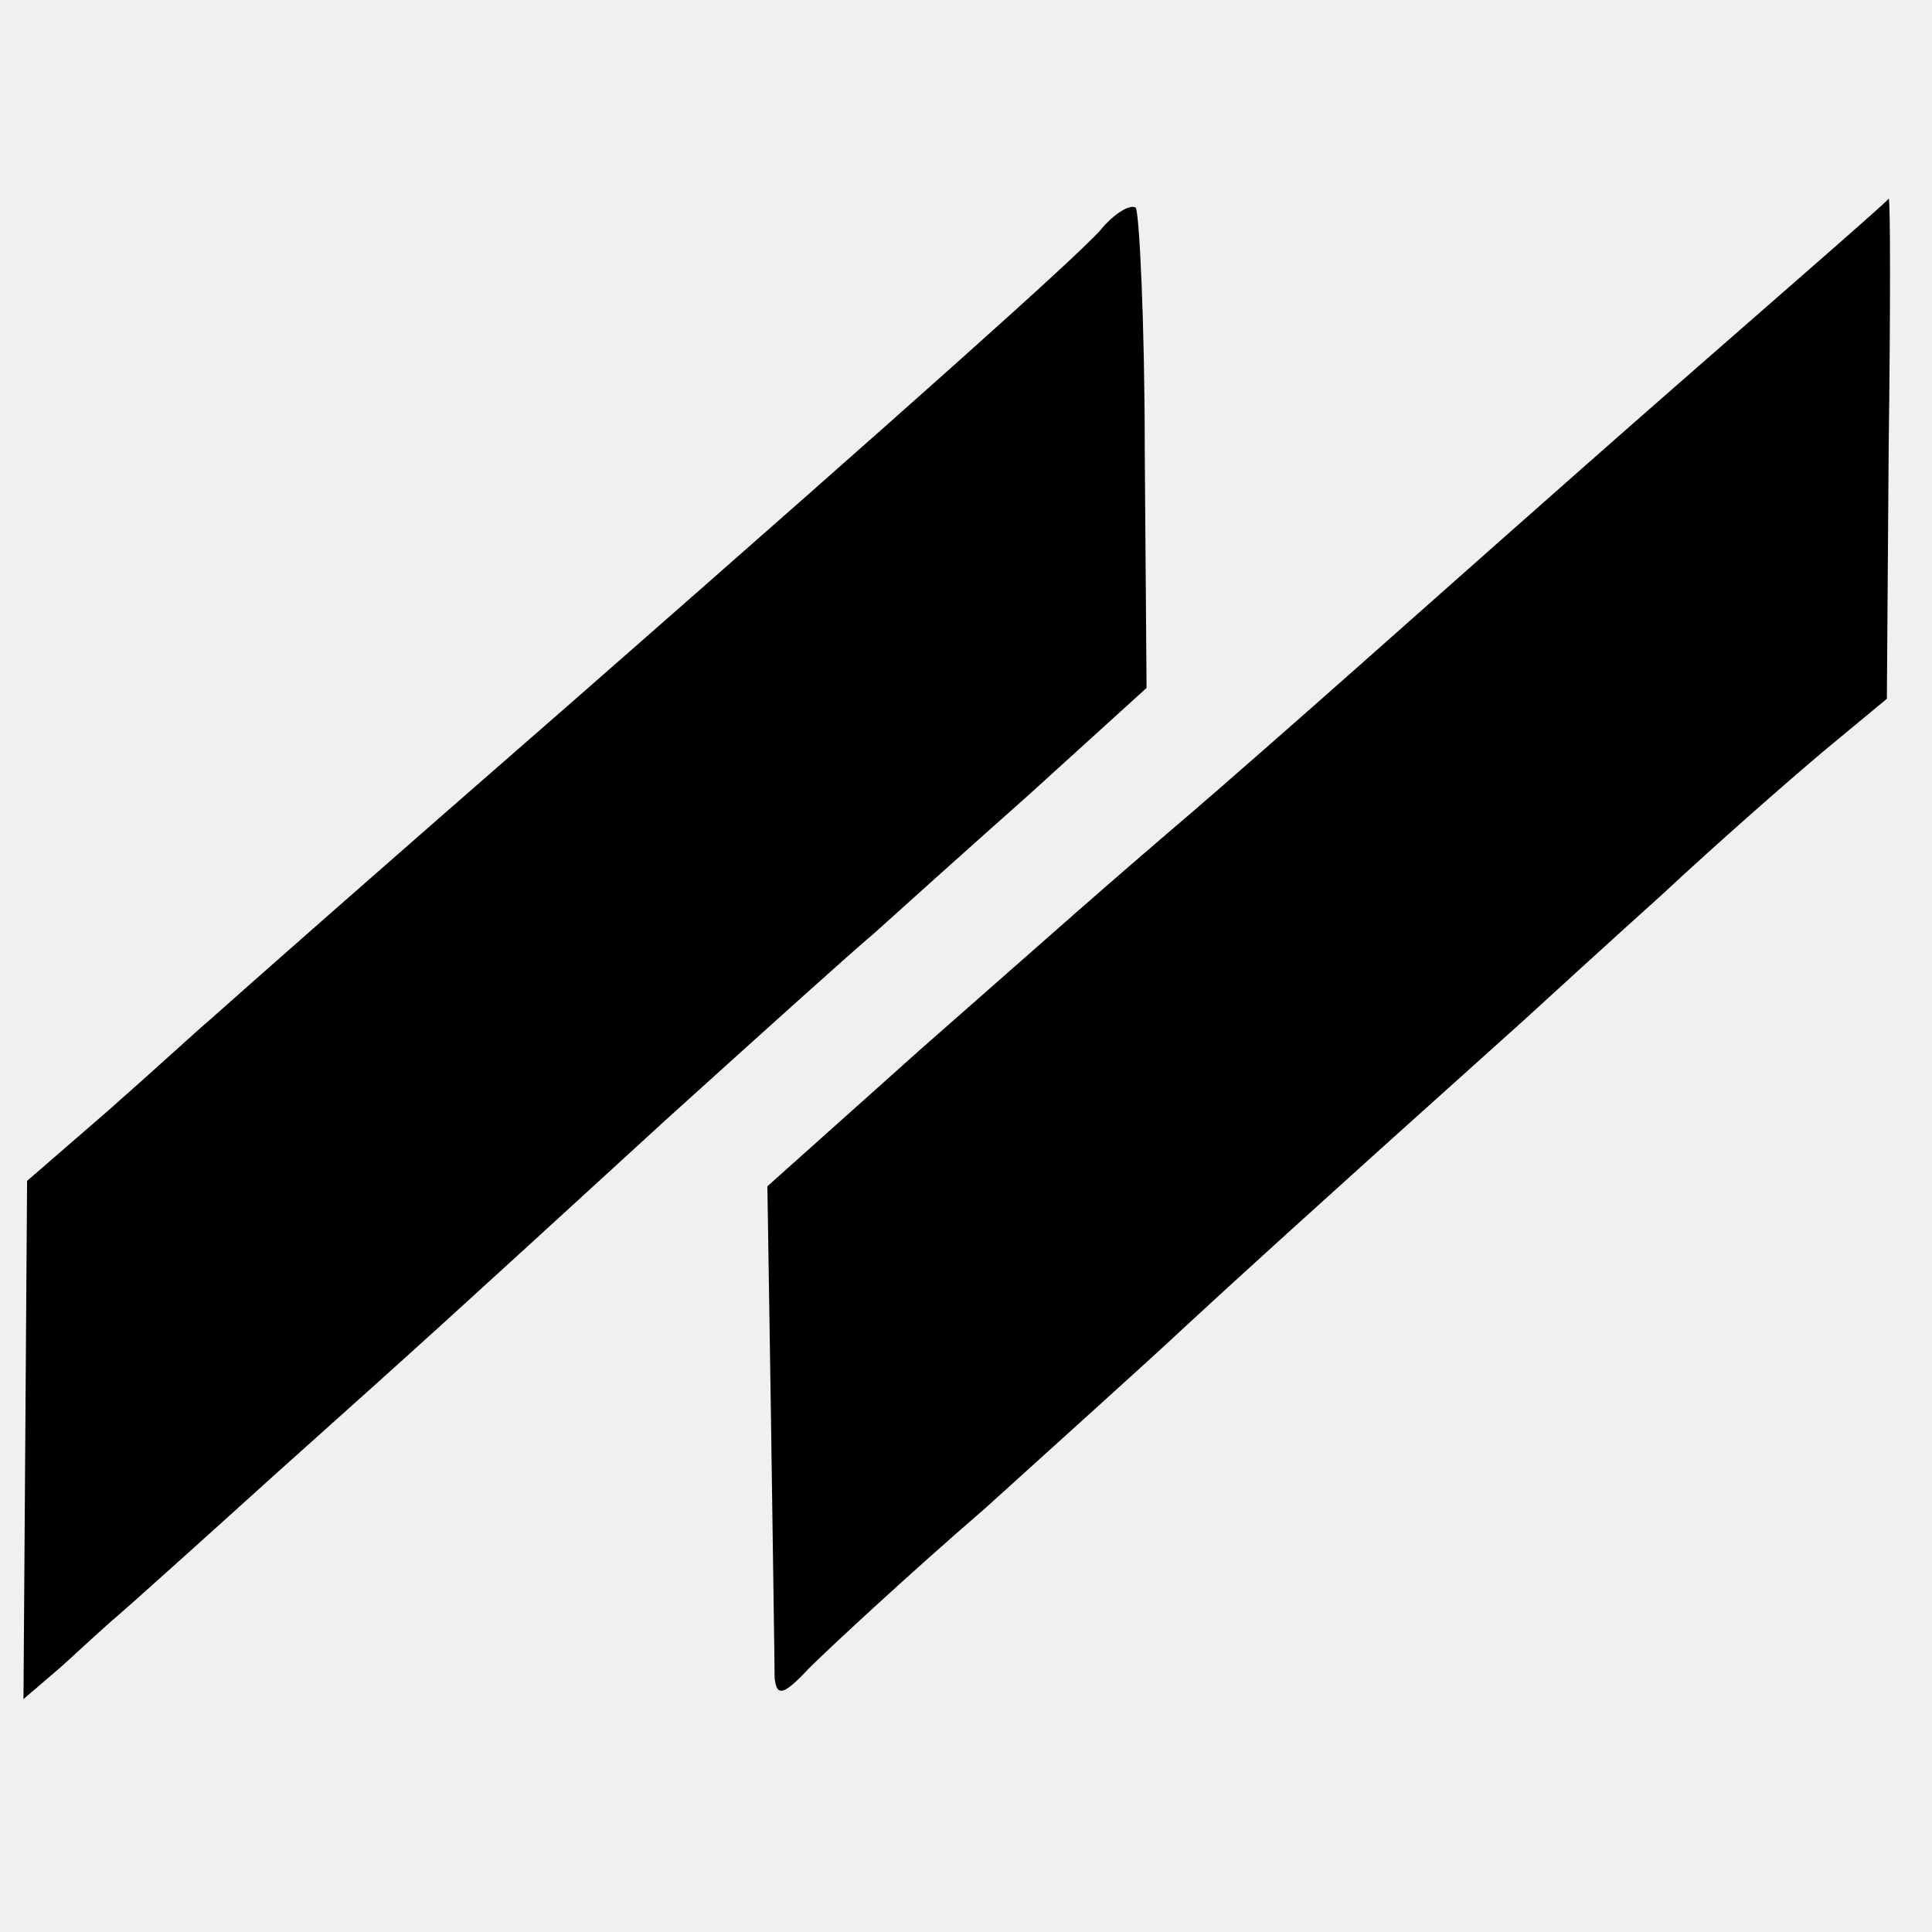
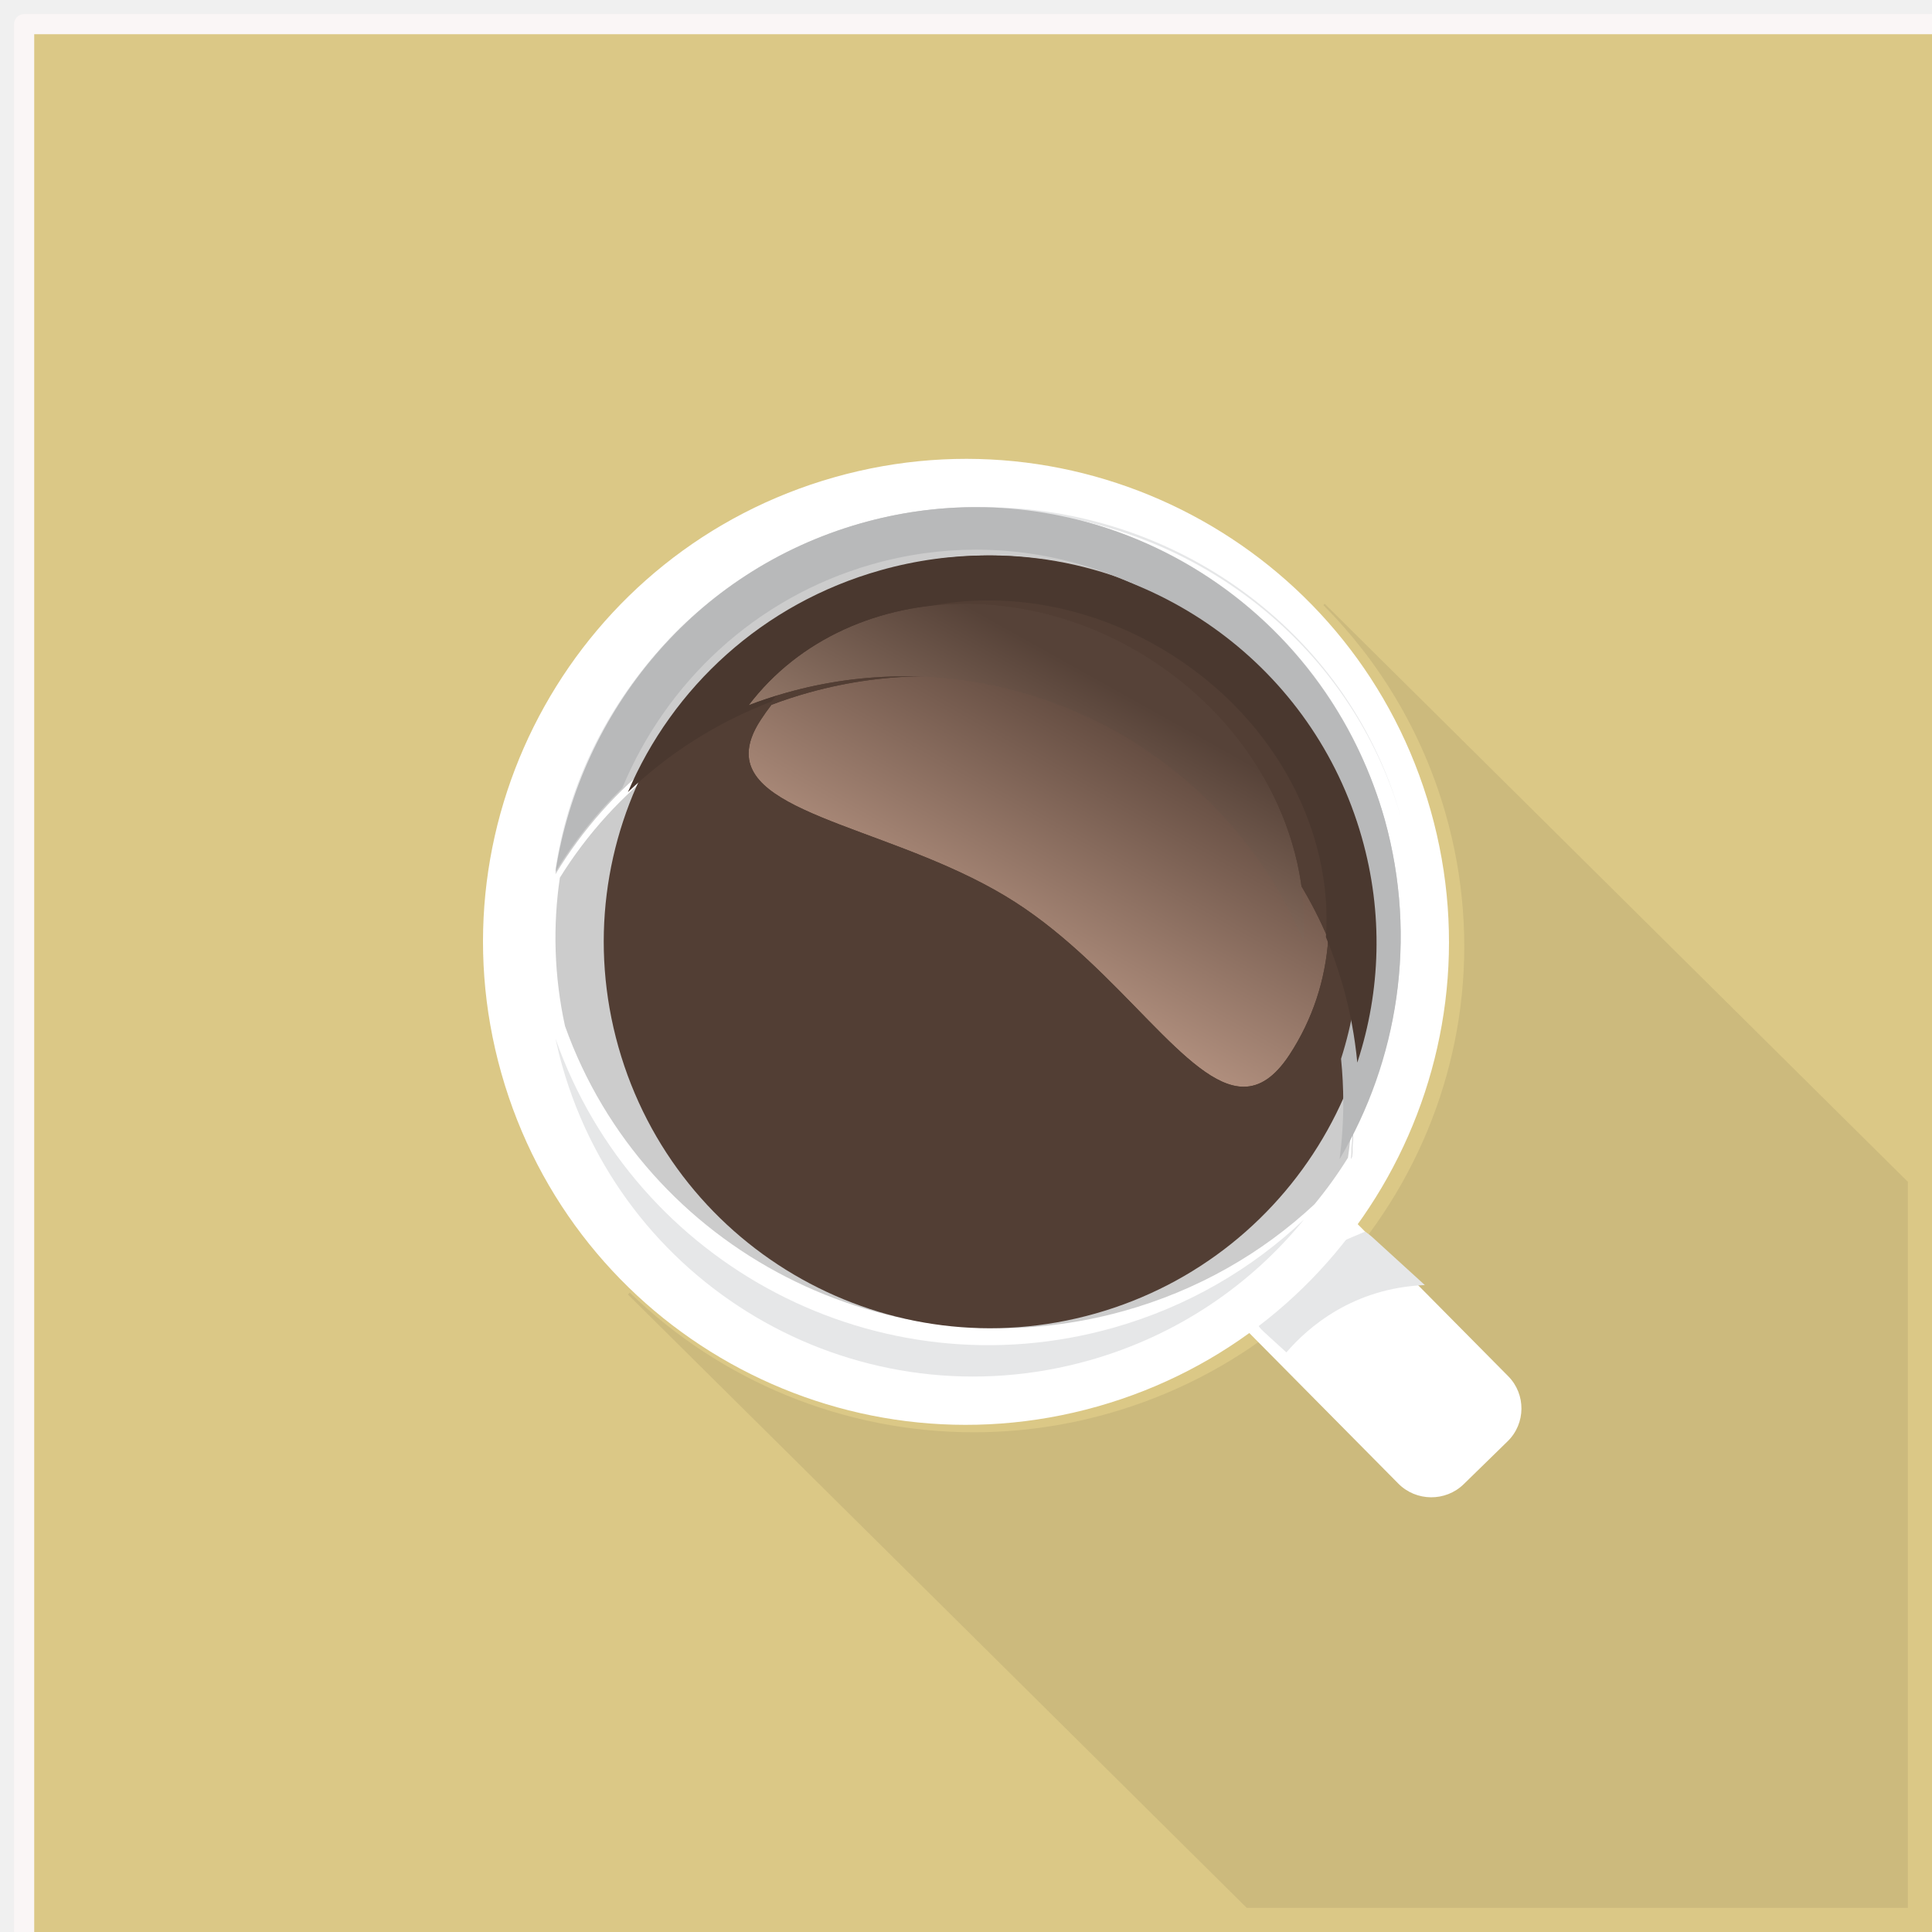
- <svg xmlns="http://www.w3.org/2000/svg" version="1.0" width="107pt" height="107pt" viewBox="0 0 107 107" preserveAspectRatio="xMidYMid meet">
-   <g transform="translate(0,107) scale(0.1,-0.1)" fill="#000000" stroke="none">
-     <path d="M609 942 c-17 -18 -95 -88 -289 -258 -117 -102 -177 -155 -204 -179 -6 -5 -31 -28 -56 -50 l-45 -39 -1 -144 -1 -143 21 18 c11 10 25 23 31 28 7 6 46 41 88 79 86 77 86 77 216 196 52 47 103 93 115 103 11 10 50 45 86 77 l65 59 -1 131 c0 71 -3 132 -5 135 -3 2 -12 -3 -20 -13z" />
-     <path d="M929 857 c-64 -56 -145 -128 -180 -159 -35 -31 -75 -66 -89 -78 -55 -47 -68 -59 -150 -131 l-85 -76 2 -129 c1 -71 2 -135 2 -143 1 -11 5 -10 19 5 10 10 54 51 98 89 43 39 92 83 109 99 26 24 63 58 189 171 12 11 47 43 77 70 30 28 70 63 89 79 l35 29 1 138 c1 77 1 139 0 139 0 -1 -53 -47 -117 -103z" />
+ <svg xmlns="http://www.w3.org/2000/svg" xmlns:xlink="http://www.w3.org/1999/xlink" width="96px" height="96px" viewBox="0 0 96 96" version="1.1">
+   <defs>
+     <path d="M24.598,20.4 C21.81,20.4 18.488,14.601 13.251,11.232 C7.714,7.67 0.014,6.986 0,3.85 L0,3.833 C0.002,3.344 0.19,2.796 0.601,2.169 C0.77,1.911 0.947,1.662 1.133,1.421 C1.743,1.191 2.369,0.985 3.01,0.807 C4.973,0.261 6.951,0 8.895,0 C17.48,0 25.431,5.078 28.8,13.064 C28.658,15.079 28.031,17.043 26.877,18.806 C26.14,19.931 25.39,20.4 24.598,20.4" id="path-1" />
+     <linearGradient x1="25.799%" y1="75.681%" x2="73.889%" y2="15.742%" id="linearGradient-3">
+       <stop stop-color="#C6A28F" offset="0%" />
+       <stop stop-color="#5F483D" offset="100%" />
+     </linearGradient>
+     <path d="M27.569,16.8 C24.212,8.736 16.289,3.608 7.735,3.608 C5.798,3.608 3.826,3.871 1.87,4.423 C1.232,4.603 0.608,4.81 0,5.043 C2.505,1.745 6.503,0.004 10.775,0 L10.806,0 C13.867,0.003 17.067,0.898 19.957,2.752 C25.152,6.085 27.93,11.61 27.569,16.8" id="path-4" />
+     <linearGradient x1="22.735%" y1="85.4%" x2="72.737%" y2="31.127%" id="linearGradient-6">
+       <stop stop-color="#B39482" offset="0%" />
+       <stop stop-color="#564238" offset="100%" />
+     </linearGradient>
+   </defs>
+   <g id="shutterstock_1947830881" stroke="none" stroke-width="1" fill="none" fill-rule="evenodd">
+     <polygon id="Fill-3" stroke="#FAF6F6" fill="#DBC886" stroke-linejoin="round" points="1.2 97.2 97.2 97.2 97.2 1.2 1.2 1.2" />
+     <path d="M94.8,94.8 L61.949,94.8 L31.2,64.32 L31.294,64.228 C35.798,68.614 41.928,71.169 48.375,71.169 C50.571,71.169 52.806,70.873 55.023,70.25 C67.971,66.618 75.496,53.269 71.832,40.435 C70.675,36.383 68.541,32.867 65.756,30.067 L65.823,30 L94.8,58.723 L94.8,94.8" id="Fill-4" fill="#CCBA7D" />
+     <path d="M74.916,71.614 L72.731,73.748 C71.83,74.628 70.368,74.615 69.483,73.72 L61.856,66.014 C61.687,65.844 61.55,65.652 61.447,65.448 C61.008,64.585 61.155,63.498 61.884,62.787 L64.069,60.653 C64.862,59.878 66.088,59.794 66.974,60.396 C67.096,60.477 67.211,60.572 67.317,60.68 L74.944,68.385 C75.829,69.281 75.817,70.733 74.916,71.614" id="Fill-5" fill="#FFFFFF" />
+     <path d="M70.8,63.855 C67.23,64.001 64.997,65.946 63.92,67.2 L62.802,66.18 C62.635,66.029 62.502,65.859 62.4,65.678 L65.878,62.027 L67.828,61.2 C67.948,61.272 68.06,61.357 68.165,61.452 L70.8,63.855" id="Fill-6" fill="#E6E7E8" />
+     <path d="M71.087,40.266 C74.696,53.016 67.285,66.278 54.534,69.887 C41.784,73.496 28.522,66.085 24.913,53.334 C21.304,40.584 28.715,27.322 41.466,23.713 C54.216,20.104 67.478,27.515 71.087,40.266" id="Fill-7" fill="#FFFFFF" />
+     <path d="M68.797,40.697 C65.623,29.384 53.958,22.808 42.743,26.01 C34.476,28.37 28.762,35.384 27.6,43.439 C30.273,39.028 34.535,35.581 39.856,34.062 C51.071,30.86 62.736,37.435 65.91,48.748 C66.744,51.722 66.908,54.727 66.494,57.6 C69.455,52.713 70.466,46.642 68.797,40.697" id="Fill-8" fill="#CCCCCC" />
+     <path d="M27.6,51.6 C27.696,52.048 27.805,52.497 27.932,52.945 C31.125,64.227 42.858,70.786 54.139,67.592 C58.493,66.359 62.143,63.854 64.8,60.593 C62.209,63.049 59.003,64.933 55.33,65.973 C43.67,69.273 31.562,62.88 27.6,51.6" id="Fill-9" fill="#E6E7E8" />
+     <path d="M66.392,48.827 C63.196,37.711 51.451,31.25 40.159,34.396 C34.802,35.889 30.511,39.276 27.82,43.611 C27.465,46.007 27.532,48.498 28.075,50.984 C32.041,62.098 44.161,68.396 55.832,65.145 C59.509,64.12 62.718,62.264 65.311,59.844 C65.921,59.108 66.478,58.333 66.98,57.525 C67.397,54.702 67.232,51.75 66.392,48.827" id="Fill-10" fill="#CCCCCC" />
+     <path d="M67.669,41.573 C70.557,51.773 64.628,62.383 54.427,65.27 C44.227,68.157 33.618,62.228 30.73,52.027 C27.843,41.827 33.772,31.217 43.973,28.33 C54.173,25.443 64.783,31.372 67.669,41.573" id="Fill-11" fill="#523E34" />
+     <path d="M37.2,37.235 C37.2,37.212 37.2,37.188 37.2,37.165 L37.2,37.235" id="Fill-12" fill="#523E34" />
+     <g id="Group-15" transform="translate(37.2, 33.6)">
+       <mask id="mask-2" fill="white">
+         <use xlink:href="#path-1" />
+       </mask>
+       <g id="Clip-14" />
+       <path d="M24.598,20.4 C21.81,20.4 18.488,14.601 13.251,11.232 C7.714,7.67 0.014,6.986 0,3.85 L0,3.833 C0.002,3.344 0.19,2.796 0.601,2.169 C0.77,1.911 0.947,1.662 1.133,1.421 C1.743,1.191 2.369,0.985 3.01,0.807 C4.973,0.261 6.951,0 8.895,0 C17.48,0 25.431,5.078 28.8,13.064 C28.658,15.079 28.031,17.043 26.877,18.806 C26.14,19.931 25.39,20.4 24.598,20.4" id="Fill-13" fill="url(#linearGradient-3)" mask="url(#mask-2)" />
+     </g>
+     <path d="M27.6,43.2 C28.784,35.25 34.607,28.329 43.031,25.999 C44.989,25.458 46.96,25.2 48.899,25.2 C58.278,25.2 66.901,31.241 69.581,40.493 C69.587,40.515 69.594,40.537 69.6,40.56 C66.896,31.348 58.294,25.339 48.939,25.339 C47,25.339 45.029,25.597 43.071,26.138 C34.742,28.441 28.956,35.233 27.682,43.07 C27.654,43.113 27.627,43.157 27.6,43.2" id="Fill-16" fill="#E6E7E8" />
+     <path d="M66.564,57.6 C66.685,56.675 66.747,55.736 66.747,54.79 C66.746,54.067 66.71,53.34 66.636,52.611 C67.755,49.098 67.898,45.22 66.833,41.4 C64.457,32.877 56.814,27.313 48.499,27.313 C46.781,27.313 45.033,27.551 43.298,28.049 C37.504,29.714 33.098,33.925 30.923,39.149 C29.643,40.397 28.529,41.799 27.6,43.316 C28.853,35.309 34.542,28.37 42.731,26.017 C44.656,25.464 46.594,25.2 48.5,25.2 C57.698,25.2 66.156,31.34 68.815,40.751 C70.445,46.673 69.461,52.713 66.564,57.6" id="Fill-17" fill="#B8B9BA" />
+     <path d="M67.14,57.6 C67.25,56.051 67.272,54.46 67.199,52.858 C67.203,52.839 67.206,52.82 67.209,52.8 C67.243,53.484 67.26,54.166 67.26,54.844 C67.26,55.731 67.232,56.612 67.175,57.48 C67.164,57.52 67.152,57.56 67.14,57.6" id="Fill-18" fill="#B8B9BA" />
+     <path d="M67.443,52.8 C67.323,51.521 67.084,50.234 66.719,48.954 C66.485,48.132 66.206,47.336 65.884,46.565 C66.245,41.396 63.47,35.894 58.281,32.575 C55.394,30.728 52.197,29.837 49.138,29.834 C49.133,29.834 49.128,29.834 49.123,29.834 C49.118,29.834 49.112,29.834 49.107,29.834 C44.84,29.838 40.847,31.572 38.344,34.856 C35.616,35.896 33.208,37.445 31.2,39.362 C33.408,34.17 37.882,29.986 43.765,28.332 C45.527,27.836 47.302,27.6 49.047,27.6 C57.49,27.6 65.251,33.13 67.663,41.599 C68.745,45.394 68.6,49.247 67.463,52.738 C67.456,52.759 67.45,52.779 67.443,52.8" id="Fill-19" fill="#4A382F" />
+     <path d="M49.26,30 L49.14,30 C49.159,30 49.181,30 49.201,30 C49.22,30 49.239,30 49.26,30" id="Fill-20" fill="#4A382F" />
+     <g id="Group-23" transform="translate(37.2, 30)">
+       <mask id="mask-5" fill="white">
+         <use xlink:href="#path-4" />
+       </mask>
+       <g id="Clip-22" />
+       <path d="M27.569,16.8 C24.212,8.736 16.289,3.608 7.735,3.608 C5.798,3.608 3.826,3.871 1.87,4.423 C1.232,4.603 0.608,4.81 0,5.043 C2.505,1.745 6.503,0.004 10.775,0 L10.806,0 C13.867,0.003 17.067,0.898 19.957,2.752 C25.152,6.085 27.93,11.61 27.569,16.8" id="Fill-21" fill="url(#linearGradient-6)" mask="url(#mask-5)" />
+     </g>
  </g>
</svg>
